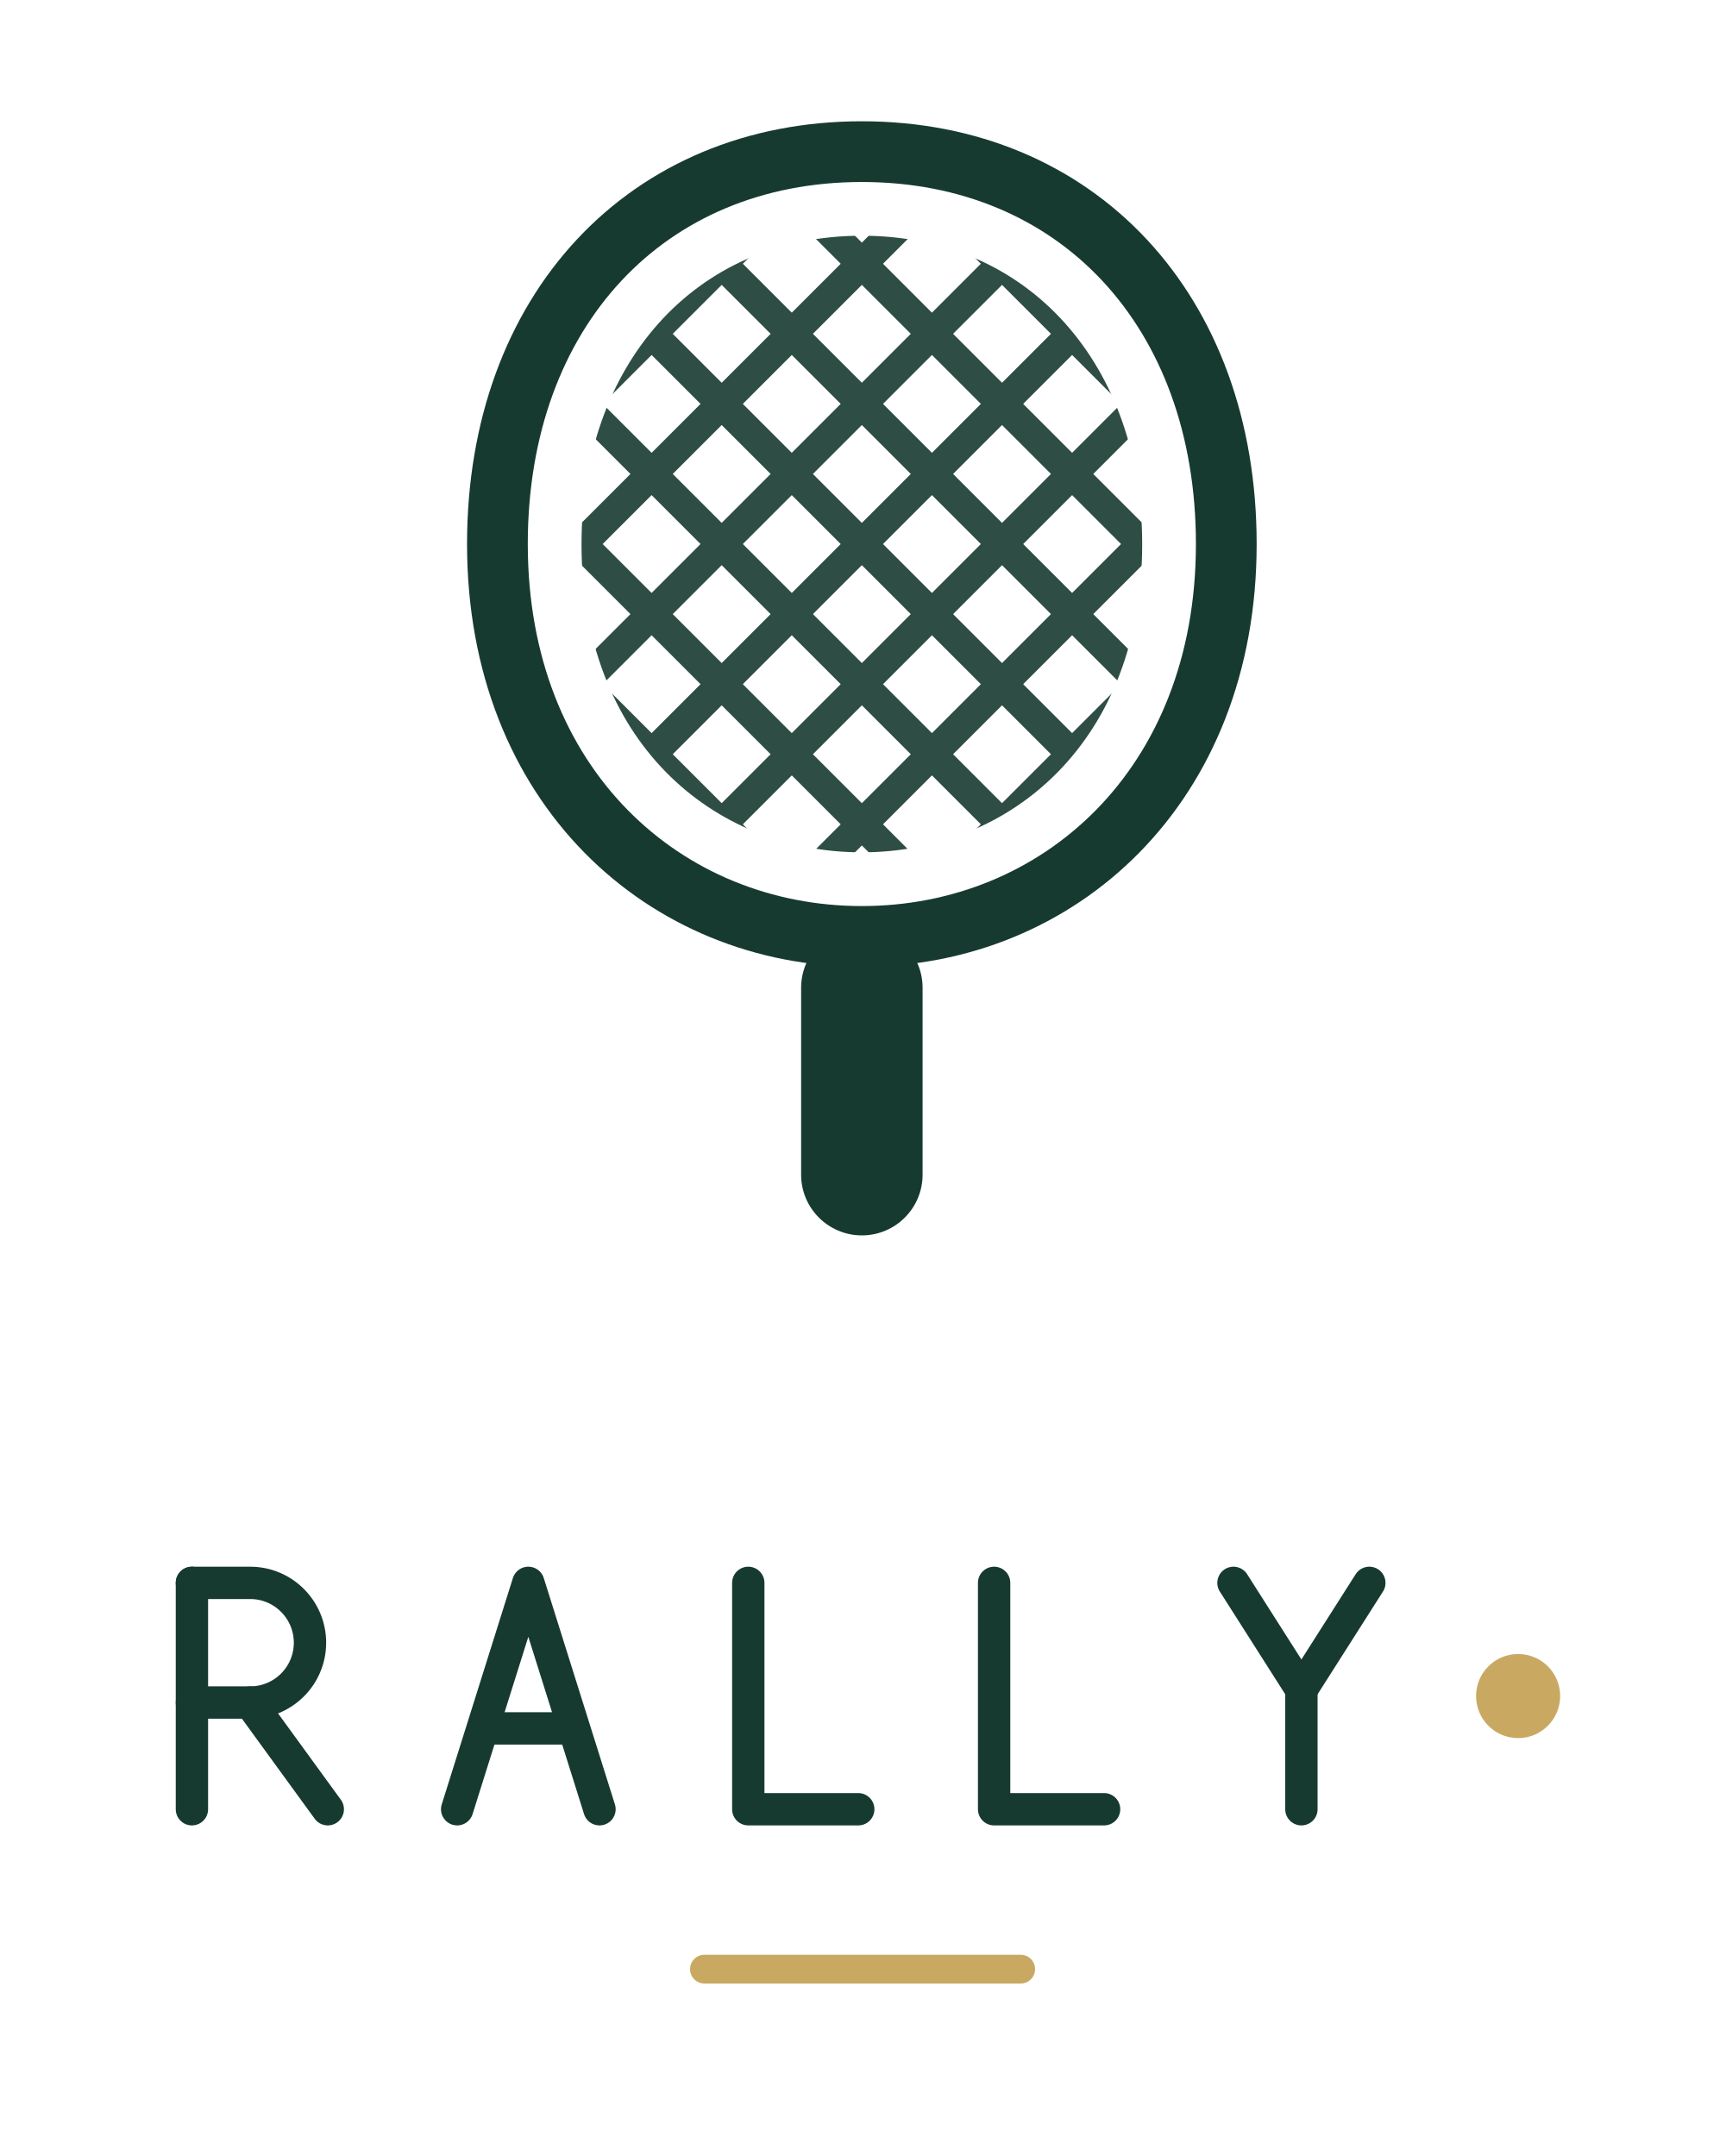
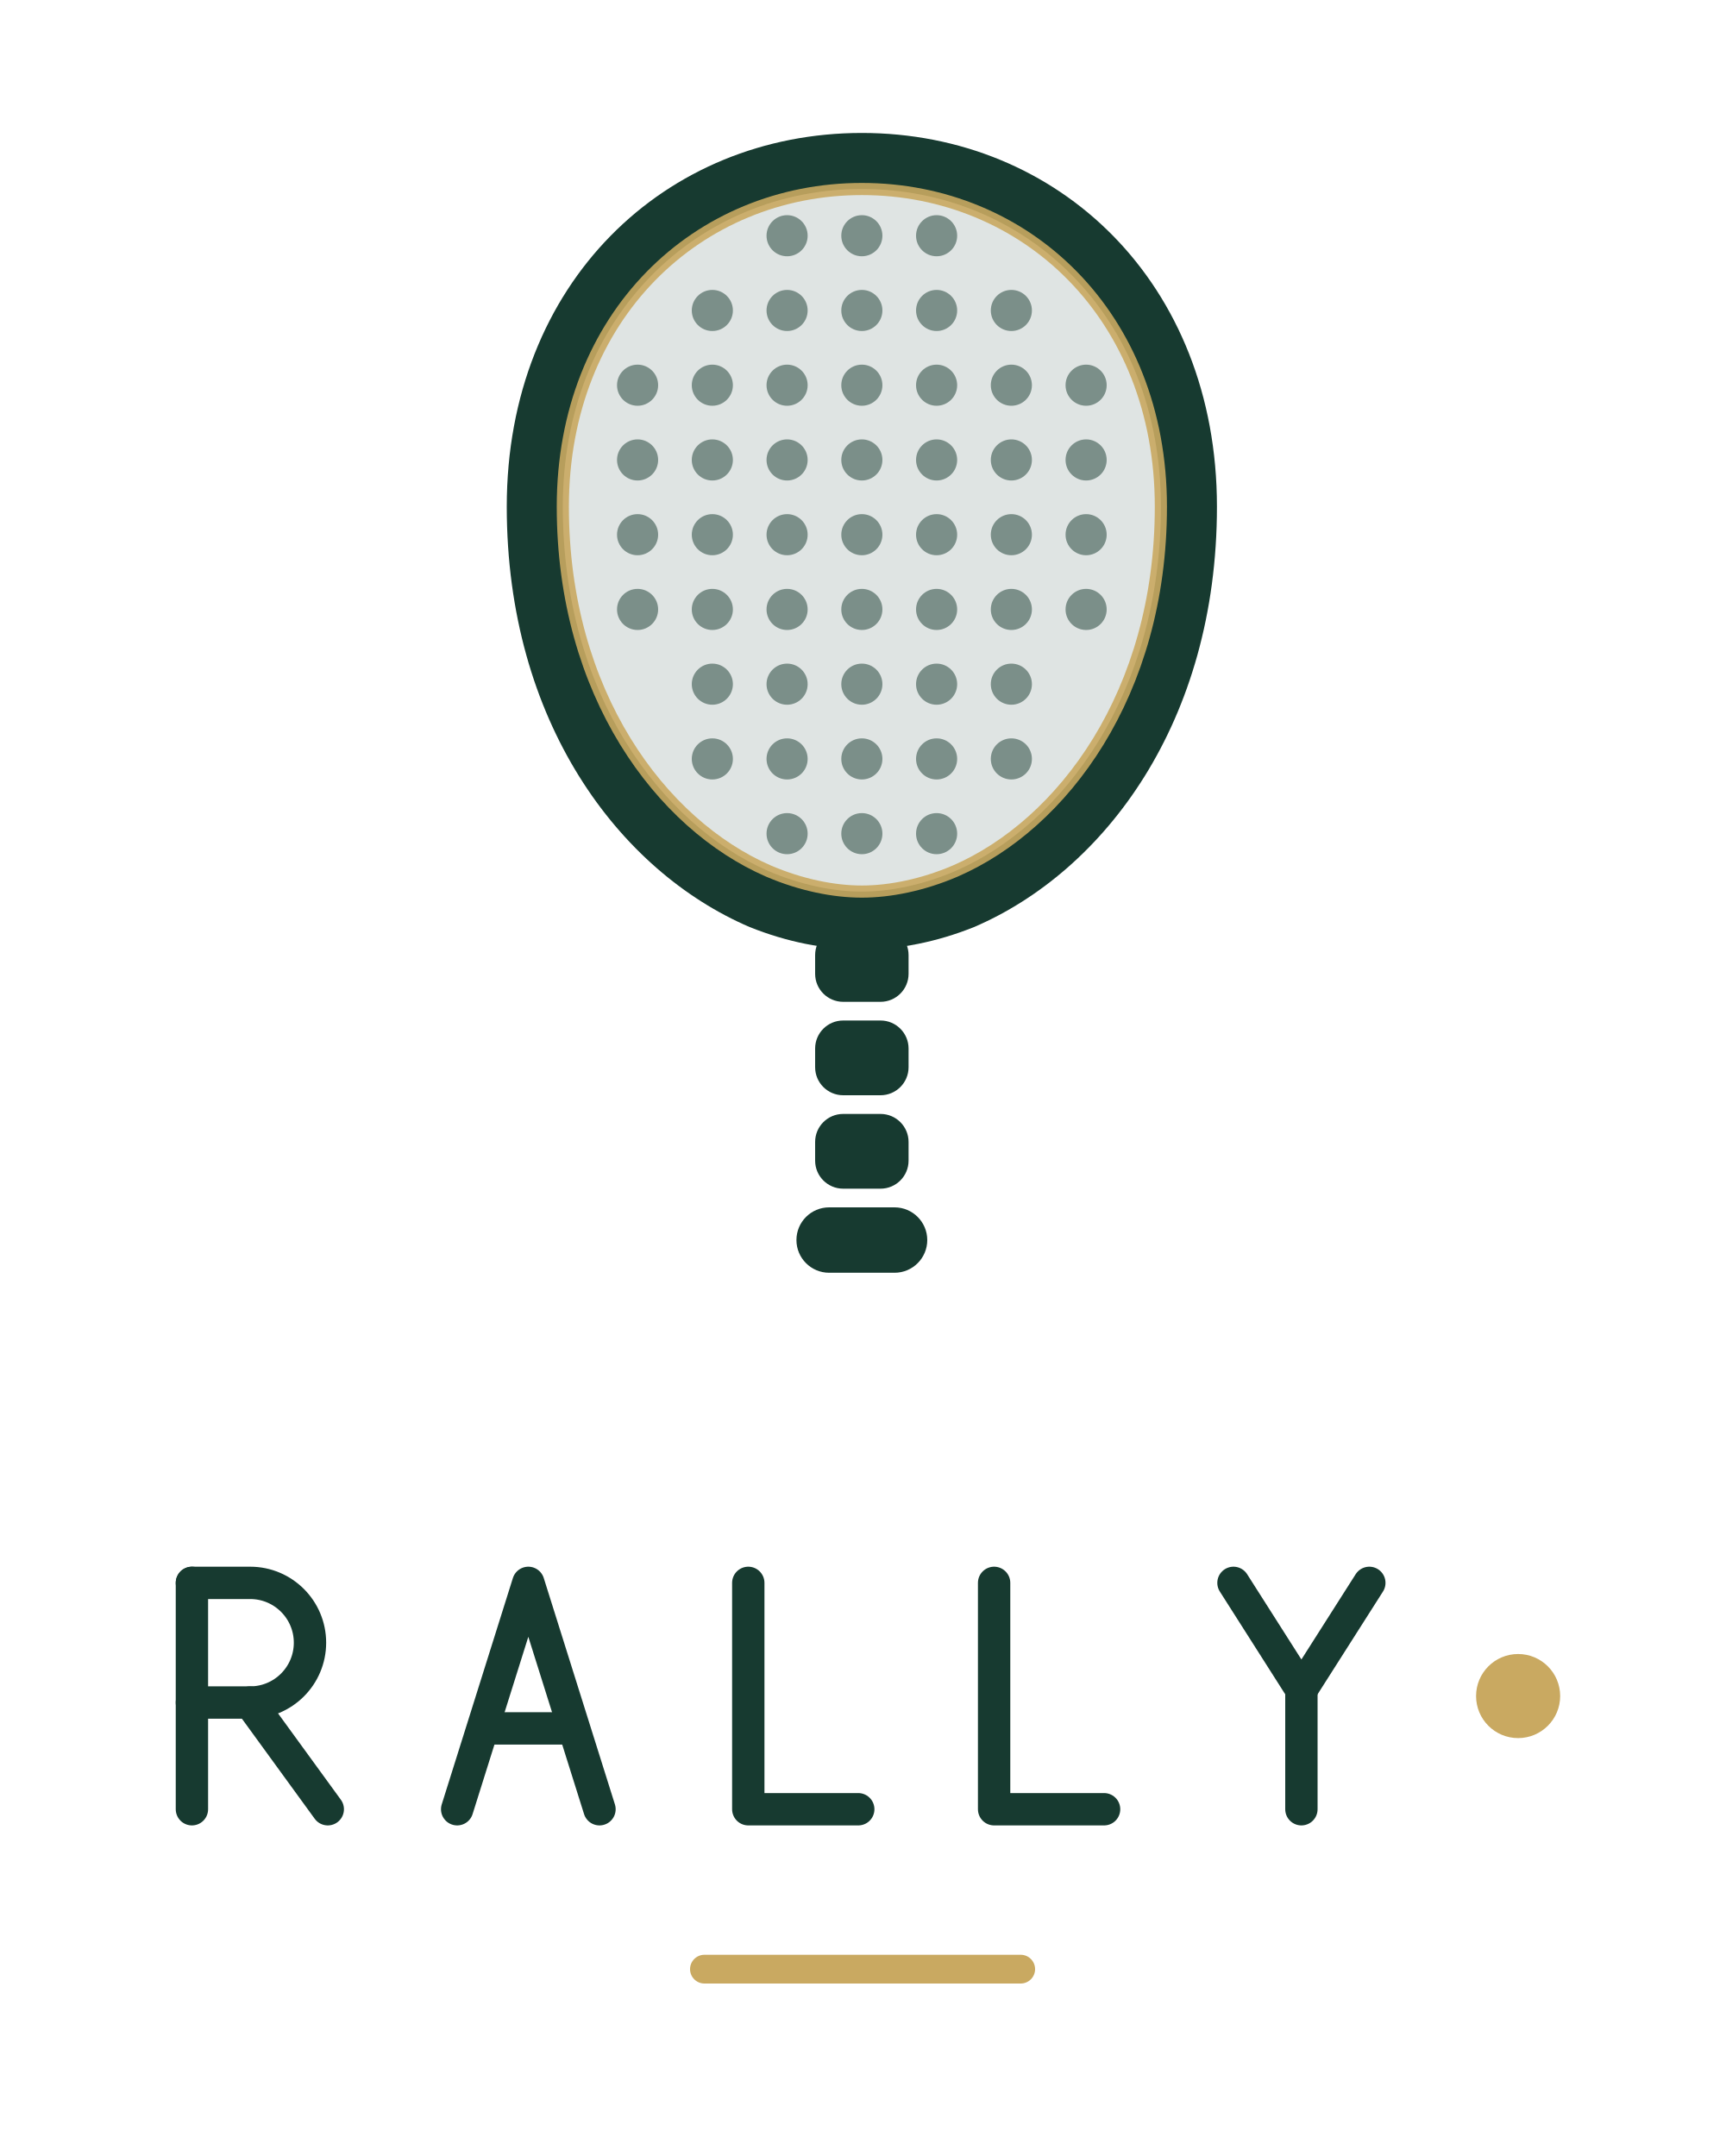
<svg xmlns="http://www.w3.org/2000/svg" width="240" height="300" viewBox="0 0 240 300" fill="none">
-   <defs>
-     <clipPath id="headV">
-       <path d="M48 16 C66 16 78 30 78 49 C78 70 64 82 48 82 C32 82 18 70 18 49 C18 30 30 16 48 16 Z" transform="translate(57.5 12) scale(1.3)" />
-     </clipPath>
-   </defs>
-   <g clip-path="url(#headV)" stroke="#173A30" stroke-linecap="round" opacity="0.9">
-     <g transform="translate(57.5 12) scale(1.3)" stroke-width="3.2">
-       <line x1="-52" y1="-6" x2="58" y2="104" />
-       <line x1="58" y1="-6" x2="-52" y2="104" />
-       <line x1="-37" y1="-6" x2="73" y2="104" />
-       <line x1="73" y1="-6" x2="-37" y2="104" />
-       <line x1="-22" y1="-6" x2="88" y2="104" />
-       <line x1="88" y1="-6" x2="-22" y2="104" />
-       <line x1="-7" y1="-6" x2="103" y2="104" />
-       <line x1="103" y1="-6" x2="-7" y2="104" />
-       <line x1="8" y1="-6" x2="118" y2="104" />
-       <line x1="118" y1="-6" x2="8" y2="104" />
-       <line x1="23" y1="-6" x2="133" y2="104" />
-       <line x1="133" y1="-6" x2="23" y2="104" />
-       <line x1="38" y1="-6" x2="148" y2="104" />
-       <line x1="148" y1="-6" x2="38" y2="104" />
+   <g transform="translate(57.5 12) scale(1.3)">
+     <path d="M48 11 C65.5 11 80 24.5 80 45 C80 65 69.5 79 58 84 C54.5 85.5 51 86.2 48 86.2 C45 86.2 41.5 85.5 38 84 C26.5 79 16 65 16 45 C16 24.5 30.5 11 48 11 Z" fill="#173A30" opacity="0.14" />
+     <g fill="#173A30" opacity="0.5">
+       <circle cx="40" cy="16" r="2.2" />
+       <circle cx="48" cy="16" r="2.2" />
+       <circle cx="56" cy="16" r="2.2" />
+       <circle cx="32" cy="24" r="2.2" />
+       <circle cx="40" cy="24" r="2.2" />
+       <circle cx="48" cy="24" r="2.2" />
+       <circle cx="56" cy="24" r="2.2" />
+       <circle cx="64" cy="24" r="2.2" />
+       <circle cx="24" cy="32" r="2.2" />
+       <circle cx="32" cy="32" r="2.2" />
+       <circle cx="40" cy="32" r="2.2" />
+       <circle cx="48" cy="32" r="2.2" />
+       <circle cx="56" cy="32" r="2.2" />
+       <circle cx="64" cy="32" r="2.2" />
+       <circle cx="72" cy="32" r="2.2" />
+       <circle cx="24" cy="40" r="2.2" />
+       <circle cx="32" cy="40" r="2.2" />
+       <circle cx="40" cy="40" r="2.2" />
+       <circle cx="48" cy="40" r="2.2" />
+       <circle cx="56" cy="40" r="2.2" />
+       <circle cx="64" cy="40" r="2.2" />
+       <circle cx="72" cy="40" r="2.2" />
+       <circle cx="24" cy="48" r="2.2" />
+       <circle cx="32" cy="48" r="2.2" />
+       <circle cx="40" cy="48" r="2.2" />
+       <circle cx="48" cy="48" r="2.2" />
+       <circle cx="56" cy="48" r="2.2" />
+       <circle cx="64" cy="48" r="2.2" />
+       <circle cx="72" cy="48" r="2.2" />
+       <circle cx="24" cy="56" r="2.2" />
+       <circle cx="32" cy="56" r="2.2" />
+       <circle cx="40" cy="56" r="2.2" />
+       <circle cx="48" cy="56" r="2.2" />
+       <circle cx="56" cy="56" r="2.2" />
+       <circle cx="64" cy="56" r="2.2" />
+       <circle cx="72" cy="56" r="2.2" />
+       <circle cx="32" cy="64" r="2.2" />
+       <circle cx="40" cy="64" r="2.2" />
+       <circle cx="48" cy="64" r="2.2" />
+       <circle cx="56" cy="64" r="2.2" />
+       <circle cx="64" cy="64" r="2.2" />
+       <circle cx="32" cy="72" r="2.2" />
+       <circle cx="40" cy="72" r="2.2" />
+       <circle cx="48" cy="72" r="2.2" />
+       <circle cx="56" cy="72" r="2.2" />
+       <circle cx="64" cy="72" r="2.2" />
+       <circle cx="40" cy="80" r="2.2" />
+       <circle cx="48" cy="80" r="2.2" />
+       <circle cx="56" cy="80" r="2.2" />
    </g>
-   </g>
-   <g transform="translate(57.5 12) scale(1.3)">
-     <path d="M48 7 C71 7 87 24 87 49 C87 75 69 91 48 91 C27 91 9 75 9 49 C9 24 25 7 48 7 Z" stroke="#173A30" stroke-width="6.5" />
-     <rect x="41.5" y="90" width="13" height="33" rx="6.5" fill="#173A30" />
+     <path fill-rule="evenodd" fill="#173A30" d="M48 5 C69 5 86 21 86 45 C86 68 74 84 60 90 C56 91.6 52 92.4 48 92.4 C44 92.4 40 91.6 36 90 C22 84 10 68 10 45 C10 21 27 5 48 5 Z M48 11 C65.5 11 80 24.5 80 45 C80 65 69.5 79 58 84 C54.5 85.5 51 86.2 48 86.2 C45 86.2 41.5 85.5 38 84 C26.5 79 16 65 16 45 C16 24.5 30.5 11 48 11 Z" />
+     <path d="M48 11 C65.5 11 80 24.5 80 45 C80 65 69.5 79 58 84 C54.5 85.5 51 86.2 48 86.2 C45 86.2 41.5 85.5 38 84 C26.5 79 16 65 16 45 C16 24.5 30.5 11 48 11 Z" stroke="#C9A961" stroke-width="1.3" opacity="0.9" />
+     <rect x="43" y="90" width="10" height="8" rx="3" fill="#173A30" />
+     <rect x="43" y="100" width="10" height="8" rx="3" fill="#173A30" />
+     <rect x="43" y="110" width="10" height="8" rx="3" fill="#173A30" />
+     <rect x="41" y="120" width="14" height="7" rx="3.5" fill="#173A30" />
  </g>
  <g transform="translate(24 218) scale(0.9)" stroke="#173A30" stroke-width="5" stroke-linecap="round" stroke-linejoin="round">
    <path d="M3 2.5 V37.5" />
    <path d="M3 2.5 H12 A9.25 9.25 0 0 1 12 21 H3" />
    <path d="M12 21 L24 37.5" />
    <g transform="translate(42 0)">
      <path d="M2 37.5 L13 2.5 L24 37.5" />
      <path d="M7 25 H19" />
    </g>
    <g transform="translate(86 0)">
      <path d="M3 2.5 V37.5 H20" />
    </g>
    <g transform="translate(124 0)">
      <path d="M3 2.5 V37.5 H20" />
    </g>
    <g transform="translate(162 0)">
      <path d="M2 2.5 L12.5 19 L23 2.5" />
      <path d="M12.5 19 V37.5" />
    </g>
    <circle cx="208" cy="20" r="6.5" fill="#C9A961" stroke="none" />
  </g>
  <rect x="96" y="272" width="48" height="4" rx="2" fill="#C9A961" />
</svg>
